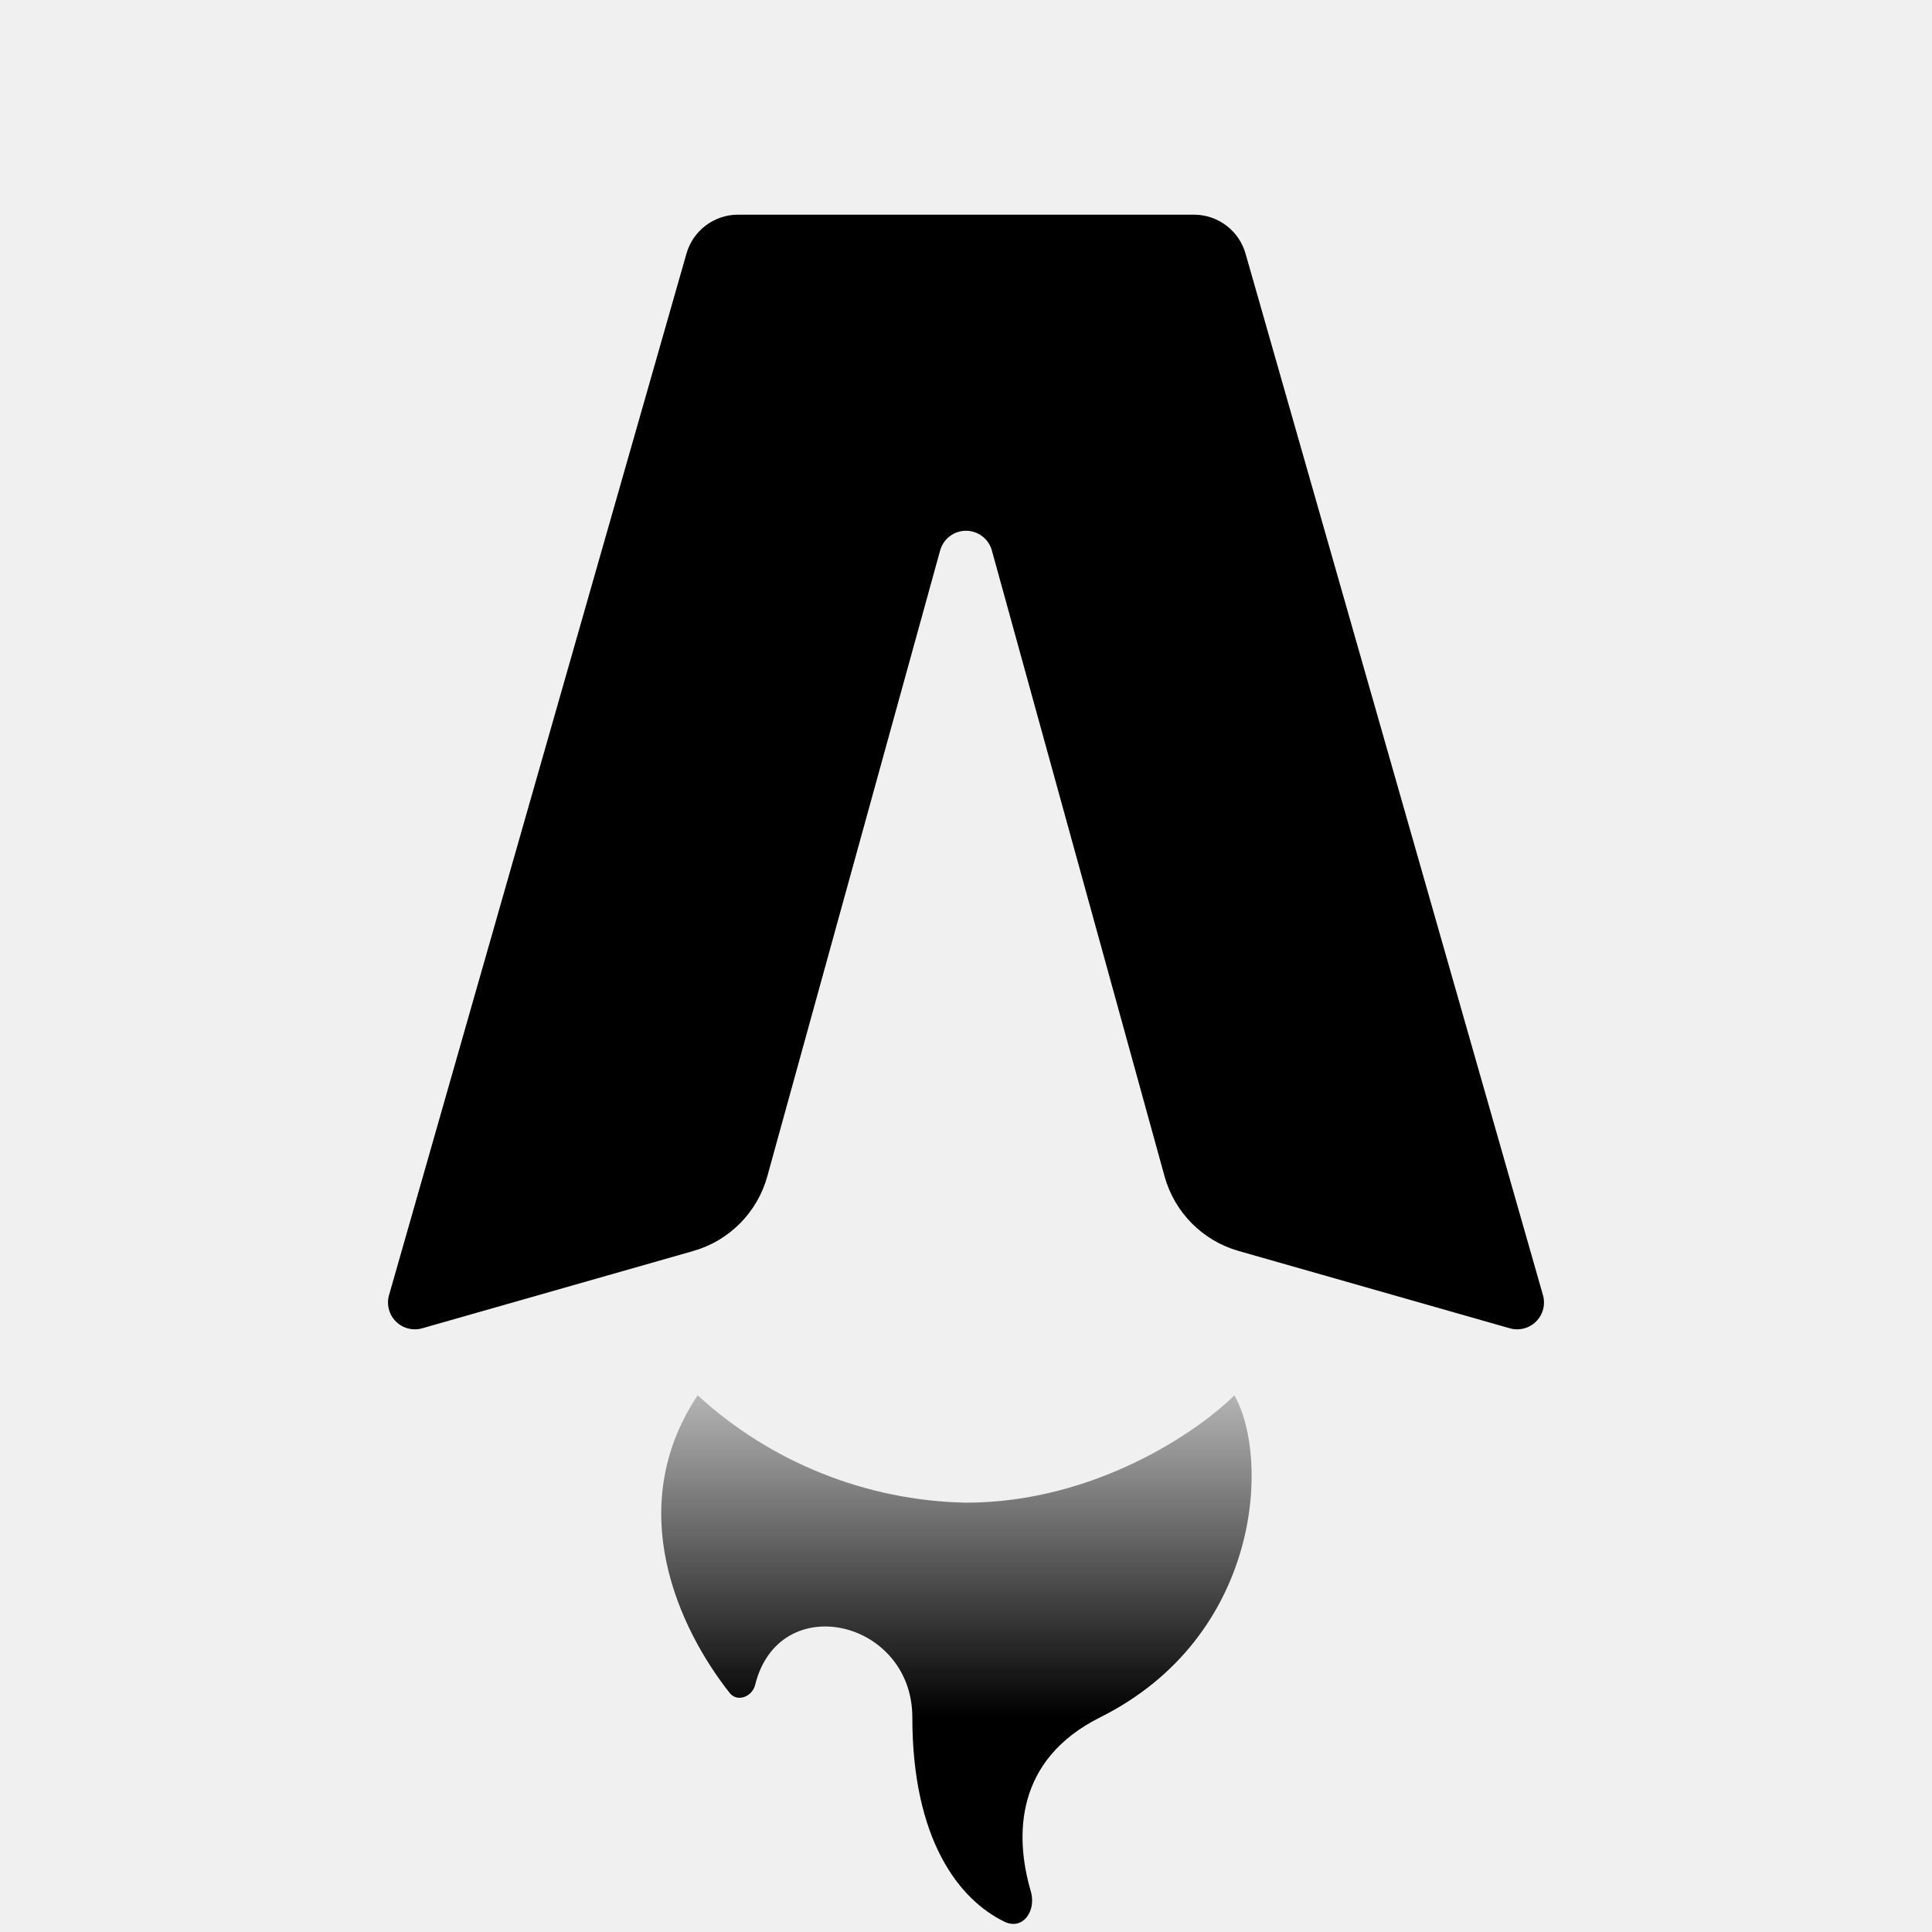
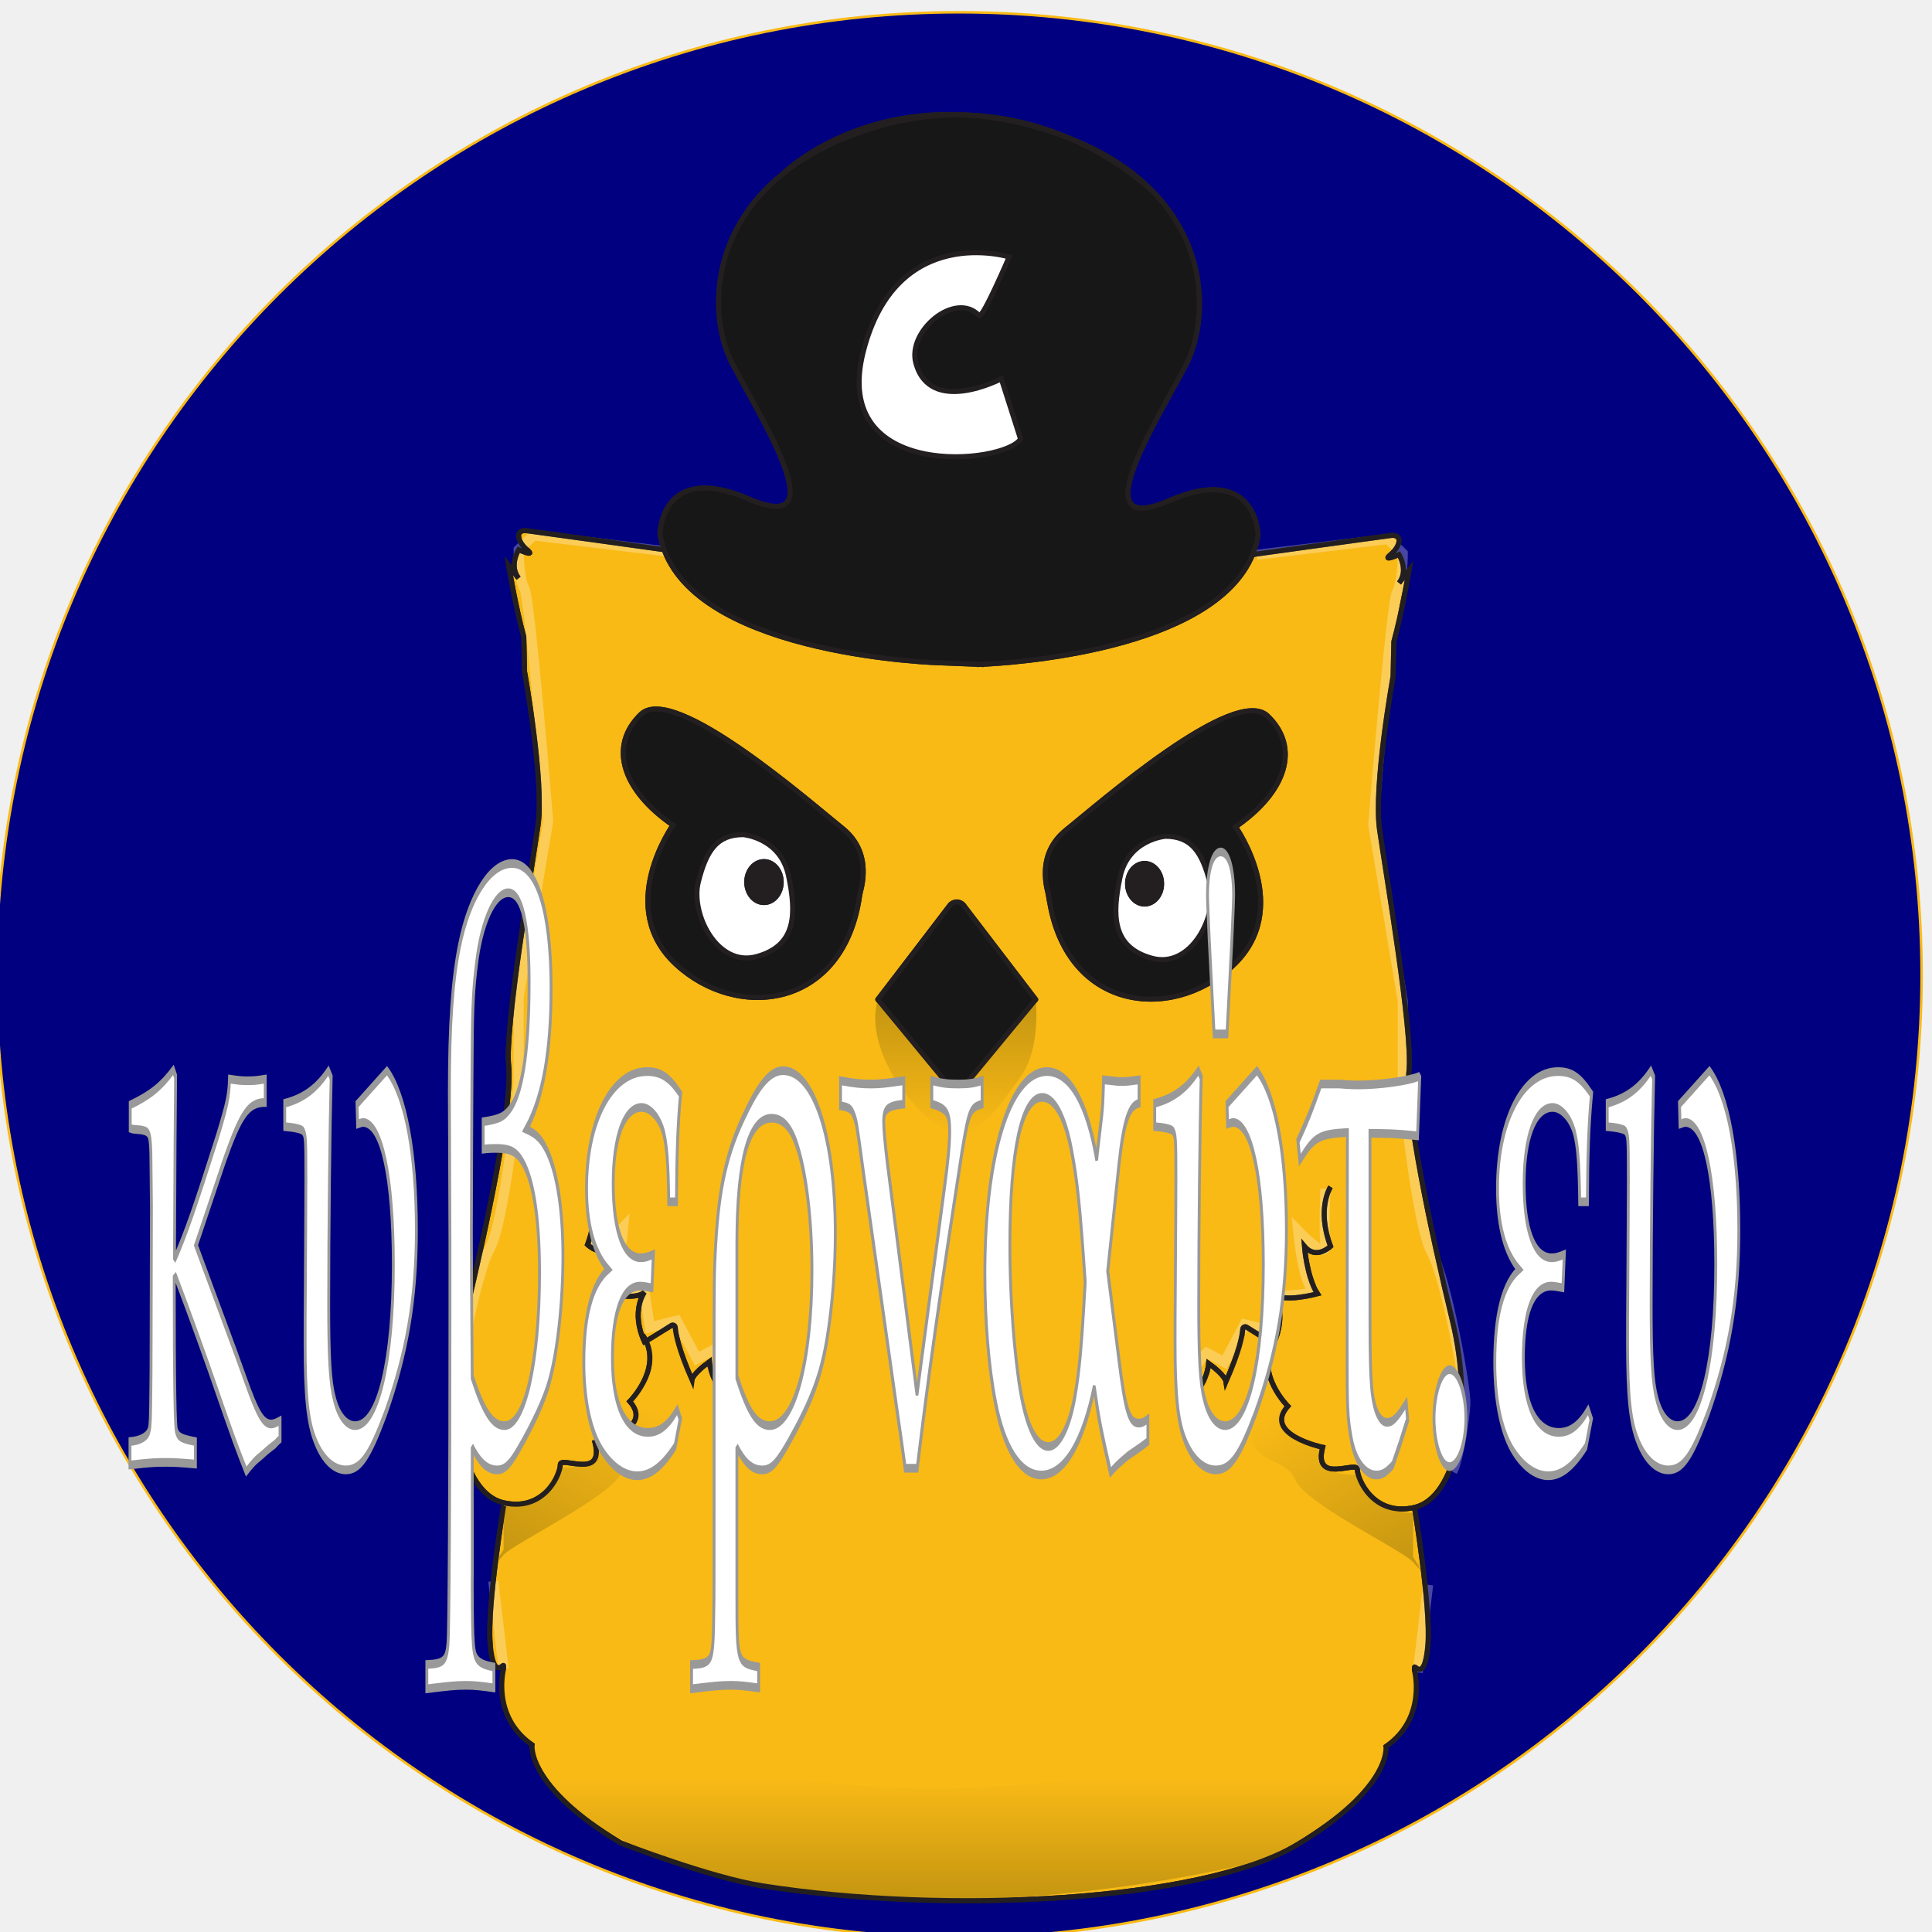
- <svg xmlns="http://www.w3.org/2000/svg" fill="none" viewBox="0 0 36 36">
-   <path fill="#000" d="M22.25 4h-8.5a1 1 0 0 0-.96.73l-5.54 19.4a.5.5 0 0 0 .62.62l5.05-1.44a2 2 0 0 0 1.38-1.4l3.22-11.66a.5.5 0 0 1 .96 0l3.22 11.67a2 2 0 0 0 1.38 1.39l5.05 1.44a.5.5 0 0 0 .62-.62l-5.54-19.4a1 1 0 0 0-.96-.73Z" />
-   <path fill="url(#gradient)" d="M18 28a7.63 7.63 0 0 1-5-2c-1.4 2.1-.35 4.35.6 5.55.14.17.41.07.47-.15.44-1.8 2.93-1.22 2.93.6 0 2.28.87 3.4 1.72 3.81.34.16.59-.2.49-.56-.31-1.05-.29-2.46 1.29-3.25 3-1.5 3.17-4.83 2.5-6-.67.67-2.6 2-5 2Z" />
-   <defs>
-     <linearGradient id="gradient" x1="16" x2="16" y1="32" y2="24" gradientUnits="userSpaceOnUse">
-       <stop stop-color="#000" />
-       <stop offset="1" stop-color="#000" stop-opacity="0" />
+ <svg xmlns="http://www.w3.org/2000/svg" xmlns:xlink="http://www.w3.org/1999/xlink" role="img" viewBox="18.01 19.26 350.74 350.74" version="1.1" id="svg2">
+   <defs id="defs2">
+     <linearGradient id="linear-gradient" x1="210.438" x2="210.438" y1="619.915" y2="721.738" gradientUnits="userSpaceOnUse" gradientTransform="matrix(0.4572131,0,0,0.4572131,94.71726,34.19298)">
+       <stop offset=".524" stop-color="#f9ba16" id="stop1" />
+       <stop offset="1" stop-color="#c49511" id="stop2" />
    </linearGradient>
+     <linearGradient xlink:href="#linear-gradient-2" id="linearGradient35" gradientUnits="userSpaceOnUse" x1="104.782" y1="496.956" x2="46.691" y2="597.572" gradientTransform="matrix(0.4572131,0,0,0.4572131,94.71726,34.19298)" />
+     <linearGradient id="linear-gradient-2" x1="104.782" x2="46.691" y1="496.956" y2="597.572" gradientUnits="userSpaceOnUse">
+       <stop offset=".283" stop-color="#f9ba16" id="stop3" />
+       <stop offset="1" stop-color="#c49511" id="stop4" />
+     </linearGradient>
+     <linearGradient id="linear-gradient-3" x1="211.751" x2="211.751" y1="417.111" y2="364.211" gradientUnits="userSpaceOnUse" gradientTransform="matrix(0.4572131,0,0,0.4572131,94.71726,34.19298)">
+       <stop offset=".005" stop-color="#f9ba16" id="stop5" />
+       <stop offset="1" stop-color="#c49511" id="stop6" />
+     </linearGradient>
+     <linearGradient id="linear-gradient-4" x1="199.703" x2="141.612" y1="499.784" y2="600.401" gradientTransform="matrix(-0.4572131,0,0,0.4572131,332.6565,34.19298)" xlink:href="#linear-gradient-2" />
  </defs>
-   <style>
-     @media (prefers-color-scheme:dark){:root{filter:invert(100%)}}
-   </style>
+   <style id="style1">svg {enable-background:new 0 0 389 389}</style>
+   <circle style="fill:#000080;stroke:#f9ba16;stroke-width:0.458;fill-opacity:1" id="path35" cx="192.091" cy="196.26" r="174.771" />
+   <path d="m 237.72,179.706 c -1.44,-5.751 -3.388,-8.622 -8.164,-8.622 0,0 -6.785,0.569 -8.216,7.466 -1.439,6.897 -1.439,12.647 5.742,14.656 7.19,2.017 12.07,-7.759 10.638,-13.501 z m -29.312,2.293 c -0.121,-0.854 -2.586,-7.466 3.155,-12.07 5.75,-4.595 30.605,-26.432 36.571,-20.691 5.966,5.75 3.379,13.794 -5.819,20.122 0,0 10.63,14.94 -0.577,25.285 -11.208,10.345 -30.459,8.044 -33.329,-12.647 z M 199.787,88.028 c 0,0 -12.897,6.776 -15.518,-2.871 -1.587,-5.819 7.181,-13.147 11.492,-8.621 0.63,0.655 5.457,-10.63 5.457,-10.63 0,0 -20.518,-6.328 -26.493,17.242 -5.974,23.562 25.726,20.398 28.553,15.803 z m 45.64,31.872 c -7.13,17.518 -43.985,19.742 -49.425,19.976 h -0.017 l -7.087,-0.276 c 0,0 -43.2,-1.095 -50.321,-20.544 a 15.969,15.969 0 0 1 -0.759,-2.906 c 0,0 0.216,-13.191 16.165,-6.294 15.949,6.897 2.155,-14.656 -3.018,-24.57 -4,-7.664 -4.647,-23.389 9.182,-34.484 0.009,-0.009 0.026,-0.017 0.035,-0.034 4.06,-3.25 9.38,-6.104 16.216,-8.233 a 51.348,51.348 0 0 1 17.389,-2.371 0.415,0.415 0 0 1 0.103,0 60.568,60.568 0 0 1 13.94,2.672 c 1.345,0.414 2.621,0.862 3.845,1.336 a 0.03,0.03 0 0 1 0.017,0.009 54.481,54.481 0 0 1 15.613,9.854 c 0.06,0.069 0.121,0.121 0.155,0.164 0.06,0.052 0.095,0.086 0.095,0.086 10.207,10.75 9.336,24.346 5.707,31.303 -5.172,9.915 -18.966,31.467 -3.018,24.571 15.949,-6.897 16.165,6.293 16.165,6.293 a 15.134,15.134 0 0 1 -0.983,3.448 z" class="cls-1" id="path6" style="fill:#171717;stroke-width:0.457" />
+   <path d="m 225.797,175.524 c 1.983,0 3.586,1.871 3.586,4.173 0,2.302 -1.603,4.173 -3.586,4.173 -1.974,0 -3.578,-1.871 -3.578,-4.173 0,-2.302 1.603,-4.173 3.578,-4.173 z" class="cls-2" id="path7" style="fill:#231f20;stroke-width:0.457" />
+   <path d="m 222.219,179.696 c 0,2.302 1.603,4.173 3.578,4.173 1.983,0 3.586,-1.871 3.586,-4.173 0,-2.302 -1.603,-4.173 -3.586,-4.173 -1.974,0 -3.578,1.871 -3.578,4.173 z m 7.336,-8.613 c 4.776,0 6.725,2.871 8.164,8.621 1.431,5.742 -3.449,15.518 -10.638,13.501 -7.181,-2.009 -7.181,-7.759 -5.742,-14.656 1.431,-6.897 8.216,-7.466 8.216,-7.466 z M 184.269,85.157 c 2.621,9.647 15.518,2.871 15.518,2.871 l 3.492,10.923 c -2.828,4.595 -34.528,7.759 -28.553,-15.803 5.974,-23.57 26.492,-17.242 26.492,-17.242 0,0 -4.828,11.285 -5.456,10.63 -4.311,-4.526 -13.079,2.802 -11.492,8.621 z" class="cls-3" id="path8" style="fill:#ffffff;stroke-width:0.457" />
+   <path d="m 206.037,200.715 -12.811,15.51 a 1.936,1.936 0 0 1 -3.061,0 l -12.802,-15.51 13.078,-17.096 a 1.587,1.587 0 0 1 2.517,0 z" class="cls-1" id="path9" style="fill:#171717;stroke-width:0.457" />
+   <path fill="#f9ba16" d="m 140.758,194.344 c 11.208,10.345 30.467,8.043 33.338,-12.647 0.121,-0.854 2.586,-7.466 -3.164,-12.07 -5.742,-4.595 -30.605,-26.432 -36.562,-20.691 -5.966,5.75 -3.379,13.794 5.819,20.122 0,0 -10.638,14.94 0.569,25.286 z m 49.408,21.88 a 1.936,1.936 0 0 0 3.061,0 l 12.811,-15.51 -13.079,-17.096 a 1.587,1.587 0 0 0 -2.517,0 l -13.078,17.095 z m 21.398,-46.296 c -5.742,4.604 -3.276,11.216 -3.155,12.07 2.871,20.691 22.122,22.992 33.329,12.647 11.208,-10.345 0.577,-25.286 0.577,-25.286 9.199,-6.328 11.785,-14.371 5.819,-20.122 -5.966,-5.741 -30.821,16.096 -36.571,20.691 z m -102.023,122.17 a 1.522,1.522 0 0 1 -0.172,-0.035 c -7.475,-1.724 -10.923,-17.242 -6.897,-33.907 4.017,-16.673 8.621,-38.442 7.888,-45.407 -0.732,-6.966 4.181,-35.631 5.328,-43.684 1.146,-8.043 -2.448,-27.872 -2.448,-27.872 -0.078,-4.001 -0.138,-6.32 -0.138,-6.32 -1.44,-5.172 -2.741,-12.932 -2.741,-12.932 l 1.801,2.293 c -1.801,-2.293 0,-5.173 0,-5.173 0,0 3.242,1.44 1.518,0 -1.725,-1.431 -2.302,-3.733 0,-3.448 2.207,0.284 23.242,3.207 24.898,3.44 7.121,19.449 50.321,20.544 50.321,20.544 l 7.087,0.276 h 0.017 c 5.44,-0.233 42.295,-2.457 49.425,-19.975 l 0.052,0.026 c 0,0 22.699,-3.155 25.001,-3.448 2.293,-0.285 1.724,2.017 0,3.448 -1.724,1.44 1.517,0 1.517,0 0,0 1.801,2.88 0,5.173 l 1.801,-2.293 c 0,0 -1.31,7.759 -2.75,12.932 0,0 -0.06,2.319 -0.138,6.319 0,0 -3.595,19.829 -2.448,27.873 1.155,8.052 6.069,36.717 5.336,43.683 -0.733,6.966 3.863,28.734 7.889,45.408 4.017,16.665 0.569,32.183 -6.897,33.907 0,0 3.018,18.104 2.44,25.001 -0.578,6.897 -2.44,3.448 -2.44,4.026 v 0.569 c 0,0 2.293,8.621 -5.173,13.794 0,0 1.147,7.474 -16.095,17.819 -17.242,10.345 -63.616,12.751 -97.134,7.475 -9.518,-1.5 -25.683,-7.776 -25.683,-7.776 -17.242,-10.345 -16.095,-17.82 -16.095,-17.82 -7.475,-5.172 -5.173,-13.794 -5.173,-13.794 v -0.569 c 0,-0.577 -1.871,2.871 -2.44,-4.026 -0.577,-6.897 2.44,-25.001 2.44,-25.001 z" id="path10" style="stroke-width:0.457" />
+   <path d="m 156.698,175.222 c 1.983,0 3.586,1.871 3.586,4.173 0,2.302 -1.603,4.173 -3.586,4.173 -1.974,0 -3.578,-1.871 -3.578,-4.173 0,-2.302 1.603,-4.173 3.578,-4.173 z" class="cls-2" id="path11" style="fill:#231f20;stroke-width:0.457" />
+   <path d="m 174.096,181.697 c -2.871,20.691 -22.13,22.992 -33.338,12.647 -11.208,-10.345 -0.569,-25.286 -0.569,-25.286 -9.199,-6.328 -11.785,-14.371 -5.819,-20.122 5.957,-5.741 30.821,16.096 36.562,20.691 5.75,4.604 3.285,11.216 3.164,12.07 z m -21.156,-10.914 c -4.768,0 -6.716,2.871 -8.156,8.621 -1.44,5.742 3.448,15.518 10.63,13.501 7.19,-2.009 7.19,-7.759 5.75,-14.656 -1.44,-6.897 -8.224,-7.466 -8.224,-7.466 z" class="cls-1" id="path12" style="fill:#171717;stroke-width:0.457" />
+   <path d="m 259.557,234.734 c 0,0 -2.586,3.879 0,10.777 0,0 -2.586,2.586 -4.742,0 0,0 0.431,5.604 2.371,8.621 0,0 -6.25,1.724 -7.974,0 0,0 2.586,3.448 0,9.052 a 0.443,0.443 0 0 1 -0.121,-0.06 c -0.233,-0.112 -0.897,-0.491 -2.75,-1.664 l -2.018,-1.267 a 0.45,0.45 0 0 0 -0.698,0.345 c -0.078,1.216 -0.604,3.991 -3.035,9.544 0,0 -0.146,-1.147 -3.164,-3.302 0,0 -0.285,4.595 -4.164,6.75 m -24.855,-91.53 c -0.121,-0.854 -2.586,-7.466 3.155,-12.07 5.75,-4.595 30.605,-26.432 36.571,-20.691 5.966,5.75 3.379,13.794 -5.819,20.122 0,0 10.63,14.94 -0.577,25.285 -11.208,10.345 -30.459,8.044 -33.329,-12.647 z" class="cls-5" id="path13" style="fill:none;stroke:#231f20;stroke-width:0.914px;stroke-miterlimit:10" />
+   <path d="m 229.555,171.084 c 0,0 -6.785,0.569 -8.216,7.466 -1.439,6.897 -1.439,12.647 5.742,14.656 7.19,2.017 12.07,-7.759 10.638,-13.501 -1.44,-5.75 -3.388,-8.621 -8.164,-8.621 z M 193.786,40.164 C 172.932,38.793 160.871,50.104 160.181,50.768 m 51.494,-6.595 a 57.163,57.163 0 0 0 -3.845,-1.336 60.568,60.568 0 0 0 -13.94,-2.672 m 33.571,14.035 a 0.923,0.923 0 0 0 -0.155,-0.164 c -3.673,-3.793 -8.759,-7.224 -15.613,-9.854 m -15.691,95.694 c 5.44,-0.233 42.295,-2.457 49.425,-19.975 a 15.134,15.134 0 0 0 0.983,-3.448 c 0,0 -0.215,-13.191 -16.164,-6.294 -15.949,6.897 -2.155,-14.656 3.018,-24.57 3.629,-6.957 4.5,-20.553 -5.707,-31.303 m -32.226,85.616 0.655,-0.026 m -86.548,152.749 c 0,0 -3.018,18.104 -2.44,25.001 0.569,6.897 2.44,3.448 2.44,4.026 v 0.569 c 0,0 -2.302,8.621 5.173,13.794 0,0 -1.147,7.474 16.095,17.819 0,0 16.165,6.276 25.683,7.776 33.519,5.276 79.892,2.871 97.134,-7.475 17.242,-10.346 16.095,-17.82 16.095,-17.82 7.466,-5.172 5.173,-13.794 5.173,-13.794 v -0.569 c 0,-0.578 1.862,2.871 2.44,-4.026 0.577,-6.897 -2.44,-25.001 -2.44,-25.001 M 124.671,234.432 c 0,0 2.586,3.879 0,10.777 0,0 2.586,2.586 4.742,0 0,0 -0.431,5.604 -2.371,8.621 0,0 6.25,1.724 7.974,0 0,0 -2.586,3.448 0,9.052 a 1.559,1.559 0 0 0 0.293,-0.155 c 0.337,-0.181 1.052,-0.603 2.578,-1.568 l 2.009,-1.268 a 0.449,0.449 0 0 1 0.698,0.345 c 0.086,1.215 0.612,3.991 3.043,9.543 0,0 0.138,-1.147 3.155,-3.302 0,0 0.294,4.595 4.173,6.75 m 23.13,-91.53 c 0.121,-0.854 2.586,-7.466 -3.164,-12.07 -5.742,-4.595 -30.605,-26.432 -36.562,-20.691 -5.966,5.75 -3.379,13.794 5.819,20.122 0,0 -10.638,14.94 0.569,25.286 11.207,10.345 30.467,8.043 33.338,-12.647 z" class="cls-5" id="path14" style="fill:none;stroke:#231f20;stroke-width:0.914px;stroke-miterlimit:10" />
+   <path d="m 152.94,170.783 c 0,0 6.785,0.569 8.224,7.466 1.439,6.897 1.44,12.647 -5.75,14.656 -7.181,2.017 -12.07,-7.759 -10.63,-13.501 1.44,-5.75 3.388,-8.621 8.156,-8.621 z M 227.556,54.285 c 0,0 -0.035,-0.035 -0.095,-0.086 -0.034,-0.043 -0.095,-0.095 -0.155,-0.164 a 54.481,54.481 0 0 0 -15.613,-9.854 0.03,0.03 0 0 0 -0.017,-0.009 51.303,51.303 0 0 0 -17.786,-4.008 0.415,0.415 0 0 0 -0.103,0 51.348,51.348 0 0 0 -17.389,2.371 c -6.836,2.13 -12.155,4.983 -16.216,8.233 -0.009,0.017 -0.026,0.026 -0.035,0.034 -13.828,11.095 -13.181,26.82 -9.181,34.484 5.172,9.914 18.966,31.467 3.018,24.571 -15.949,-6.897 -16.165,6.293 -16.165,6.293 a 15.969,15.969 0 0 0 0.759,2.906 c 7.121,19.449 50.321,20.544 50.321,20.544 l 7.087,0.276 h 0.017 l 0.621,0.026" class="cls-5" id="path15" style="fill:none;stroke:#231f20;stroke-width:0.914px;stroke-miterlimit:10" />
+   <path d="m 177.363,200.715 13.078,-17.096 a 1.587,1.587 0 0 1 2.517,0 l 13.079,17.096 m -28.674,0 12.802,15.51 a 1.936,1.936 0 0 0 3.061,0 l 12.811,-15.51 M 195.761,76.536 c 0.629,0.655 5.457,-10.63 5.457,-10.63 0,0 -20.518,-6.328 -26.493,17.242 -5.974,23.562 25.726,20.398 28.553,15.803 l -3.491,-10.923 c 0,0 -12.897,6.776 -15.518,-2.871 -1.587,-5.819 7.181,-13.147 11.492,-8.621 z" class="cls-6" id="path16" style="fill:none;stroke:#231f20;stroke-width:0.914px;stroke-linecap:round;stroke-miterlimit:10" />
+   <path d="m 249.496,262.468 a 5.401,5.401 0 0 0 -0.405,0.655 c -3.138,5.561 2.707,11.414 2.707,11.414 -4.595,5.173 6.32,7.466 6.32,7.466 -1.724,6.897 6.328,2.302 6.31,4.026 -0.009,1.724 2.888,8.621 10.363,6.897 7.466,-1.724 10.914,-17.242 6.897,-33.907 -4.026,-16.673 -8.621,-38.442 -7.889,-45.408 0.732,-6.966 -4.181,-35.631 -5.336,-43.683 -1.147,-8.044 2.448,-27.872 2.448,-27.872 0.078,-4.001 0.138,-6.319 0.138,-6.319 1.44,-5.173 2.75,-12.932 2.75,-12.932 l -1.801,2.293 c 1.801,-2.293 0,-5.172 0,-5.172 0,0 -3.242,1.44 -1.518,0 1.725,-1.431 2.294,-3.733 0,-3.448 -2.302,0.293 -25.001,3.448 -25.001,3.448 M 134.654,261.606 a 7.558,7.558 0 0 1 0.655,1.12 c 2.578,5.414 -2.957,10.949 -2.957,10.949 4.604,5.172 -6.319,7.466 -6.319,7.466 1.724,6.897 -6.32,2.302 -6.311,4.026 0.017,1.707 -2.845,8.518 -10.182,6.931 a 1.522,1.522 0 0 1 -0.172,-0.035 c -7.475,-1.724 -10.923,-17.242 -6.897,-33.907 4.017,-16.673 8.621,-38.442 7.888,-45.407 -0.732,-6.966 4.181,-35.631 5.328,-43.684 1.146,-8.043 -2.448,-27.872 -2.448,-27.872 -0.078,-4.001 -0.138,-6.32 -0.138,-6.32 -1.44,-5.172 -2.741,-12.932 -2.741,-12.932 l 1.801,2.293 c -1.801,-2.293 0,-5.173 0,-5.173 0,0 3.242,1.44 1.518,0 -1.725,-1.431 -2.302,-3.733 0,-3.448 2.207,0.284 23.242,3.207 24.898,3.44 a 0.474,0.474 0 0 1 0.103,0.008" class="cls-5" id="path17" style="fill:none;stroke:#231f20;stroke-width:0.914px;stroke-miterlimit:10" />
+   <path fill="url(#linear-gradient)" d="m 114.61,336.015 c 0,0 3.108,19.641 46.009,26.209 42.901,6.568 87.611,-5.506 87.611,-5.506 0,0 18.173,-10.258 19.78,-15.329 l 1.608,-5.072 c 0,0 6.613,-3.164 5.173,-13.794 0,0 -23.319,14.843 -65.811,20.119 -43.967,5.46 -75.797,-7.184 -84.309,-12.07 -8.512,-4.885 -17.673,-12.946 -17.673,-12.946 0,0 -0.972,4.387 2.44,4.595 0,0 -1.644,8.757 2.682,11.571 4.326,2.815 2.49,2.223 2.49,2.223 z" id="path18" style="fill:url(#linear-gradient);stroke-width:0.457" />
+   <path fill="url(#linear-gradient-2)" d="m 146.982,267.62 c -0.189,-1.143 -3.523,2.604 -3.523,2.604 l -2.865,-9.989 -5.578,2.647 c 0,0 4.325,4.468 -2.524,10.647 0,0 4.645,4.454 -6.275,7.615 0,0 3.11,4.311 -6.492,4.598 0,0 -1.579,2.213 -3.571,5.049 -3,1.837 -6.717,1.833 -6.717,1.833 v 7.961 c -1.484,2.284 -1.945,3.235 0,0.962 1.79,-2.091 19.653,-10.633 21.377,-14.944 1.724,-4.311 8.547,-2.586 7.865,-9.483 -0.681,-6.897 0.181,-6.322 3.342,-3.592 3.161,2.73 8.943,-0.302 8.943,-0.302 0,0 -3.795,-4.464 -3.984,-5.607 z" id="path19" style="fill:url(#linearGradient35);stroke-width:0.457" />
+   <path fill="url(#linear-gradient-3)" d="m 177.363,200.715 c 0,0 11.055,14.771 12.802,15.51 1.747,0.738 1.5,1.889 7.573,-5.464 l 8.298,-10.046 c 0,0 1.023,8.874 -2.759,14.046 -3.782,5.172 -8.093,12.357 -13.84,9.484 -5.747,-2.874 -14.667,-14.587 -12.075,-23.53 z" id="path20" style="fill:url(#linear-gradient-3);stroke-width:0.457" />
+   <path fill="url(#linear-gradient-4)" d="m 236.993,268.913 c 0.189,-1.143 3.522,2.604 3.522,2.604 l 2.865,-9.989 5.578,2.647 c 0,0 -4.325,4.468 2.524,10.647 0,0 -4.645,4.454 6.275,7.615 0,0 -3.11,4.31 6.492,4.598 0,0 1.579,2.214 3.57,5.049 3,1.837 6.718,1.834 6.718,1.834 v 7.961 c 1.483,2.285 1.945,3.235 0,0.962 -1.79,-2.091 -19.653,-10.633 -21.378,-14.943 -1.725,-4.31 -8.546,-2.586 -7.865,-9.484 0.681,-6.897 -0.181,-6.322 -3.342,-3.592 -3.161,2.73 -8.943,-0.302 -8.943,-0.302 0,0 3.794,-4.465 3.983,-5.608 z" id="path21" style="fill:url(#linear-gradient-4);stroke-width:0.457" />
+   <path fill="none" stroke="#ffffff" stroke-miterlimit="10" stroke-width="1.829" d="m 138.68,119.314 -23.837,-2.86 -2.681,2.611 c 0,0 0,5.172 1.052,7.043 1.052,1.871 4.311,42.243 4.311,42.243 l -5.362,31.993 v 15.639 c 0,0 -2.475,24.922 -5.238,29.958 -2.763,5.037 -6.281,24.923 -6.127,27.587 0.155,2.665 1.202,9.98 2.362,12.217 m 23.058,-51.313 c 0,0 0.287,7.342 0,10.216 -0.287,2.874 4.944,-2.586 4.944,-2.586 0,0 -0.836,8.923 -2.478,10.345 -1.642,1.422 6.333,1.423 6.333,1.423 l 0.972,6.406 4.885,-1.218 3.659,6.897 3.238,-1.724 c 0,0 3.196,3.031 3.196,6.034 m -43.407,36.084 1.879,15.913 m 136.719,-202.243 23.837,-2.86 2.682,2.611 c 0,0 0,5.172 -1.052,7.043 -1.052,1.871 -4.311,42.243 -4.311,42.243 l 5.363,31.993 v 15.639 c 0,0 2.475,24.922 5.237,29.958 2.762,5.037 6.282,24.923 6.127,27.587 -0.155,2.665 -1.202,9.98 -2.362,12.217 M 258.619,235.097 c 0,0 -0.287,7.342 0,10.216 0.287,2.874 -4.944,-2.586 -4.944,-2.586 0,0 0.837,8.923 2.478,10.345 1.641,1.423 -6.333,1.422 -6.333,1.422 l -0.972,6.406 -4.885,-1.218 -3.659,6.897 -3.238,-1.724 c 0,0 -3.196,3.031 -3.196,6.034 m 43.408,36.084 -1.88,15.913" opacity="0.28" id="path22" />
+   <path d="m 208.408,181.999 c -0.121,-0.854 -2.586,-7.466 3.155,-12.07 5.75,-4.595 30.605,-26.432 36.571,-20.691 5.966,5.75 3.379,13.794 -5.819,20.122 0,0 10.63,14.94 -0.577,25.285 -11.208,10.345 -30.459,8.044 -33.329,-12.647 z m 21.147,-10.914 c 0,0 -6.785,0.569 -8.216,7.466 -1.439,6.897 -1.439,12.647 5.742,14.656 7.19,2.017 12.07,-7.759 10.638,-13.501 -1.44,-5.75 -3.388,-8.621 -8.164,-8.621 z m -33.57,-31.209 -7.087,-0.276 c 0,0 -43.2,-1.095 -50.321,-20.544 a 15.969,15.969 0 0 1 -0.759,-2.906 c 0,0 0.216,-13.191 16.165,-6.294 15.949,6.897 2.155,-14.656 -3.018,-24.57 -4,-7.664 -4.647,-23.389 9.182,-34.484 0.009,-0.009 0.026,-0.017 0.035,-0.034 4.06,-3.25 9.38,-6.104 16.216,-8.233 a 51.348,51.348 0 0 1 17.389,-2.371 0.415,0.415 0 0 1 0.103,0 60.568,60.568 0 0 1 13.94,2.672 c 1.345,0.414 2.621,0.862 3.845,1.336 a 0.03,0.03 0 0 1 0.017,0.009 54.481,54.481 0 0 1 15.613,9.854 c 0.06,0.069 0.121,0.121 0.155,0.164 0.06,0.052 0.095,0.086 0.095,0.086 10.207,10.75 9.336,24.346 5.707,31.303 -5.172,9.915 -18.966,31.467 -3.018,24.571 15.949,-6.897 16.165,6.293 16.165,6.293 a 15.134,15.134 0 0 1 -0.983,3.449 c -7.13,17.518 -43.985,19.742 -49.425,19.975 z M 199.787,88.028 c 0,0 -12.897,6.776 -15.518,-2.871 -1.587,-5.819 7.181,-13.147 11.492,-8.621 0.63,0.655 5.457,-10.63 5.457,-10.63 0,0 -20.518,-6.328 -26.493,17.242 -5.974,23.562 25.726,20.398 28.553,15.803 z" class="cls-1" id="path23" style="fill:#171717;stroke-width:0.457" />
+   <path d="m 225.797,175.524 c 1.983,0 3.586,1.871 3.586,4.173 0,2.302 -1.603,4.173 -3.586,4.173 -1.974,0 -3.578,-1.871 -3.578,-4.173 0,-2.302 1.603,-4.173 3.578,-4.173 z" class="cls-2" id="path24" style="fill:#231f20;stroke-width:0.457" />
+   <path d="m 225.797,175.524 c -1.974,0 -3.578,1.871 -3.578,4.173 0,2.302 1.603,4.173 3.578,4.173 1.983,0 3.586,-1.871 3.586,-4.173 0,-2.302 -1.603,-4.173 -3.586,-4.173 z m -4.457,3.026 c 1.431,-6.897 8.216,-7.466 8.216,-7.466 4.776,0 6.724,2.871 8.164,8.621 1.431,5.742 -3.449,15.518 -10.638,13.501 -7.181,-2.009 -7.181,-7.759 -5.742,-14.656 z m -37.071,-93.393 c 2.621,9.647 15.518,2.871 15.518,2.871 l 3.492,10.923 c -2.828,4.595 -34.528,7.759 -28.553,-15.803 5.974,-23.57 26.492,-17.242 26.492,-17.242 0,0 -4.828,11.285 -5.456,10.63 -4.311,-4.526 -13.079,2.802 -11.492,8.621 z" class="cls-3" id="path25" style="fill:#ffffff;stroke-width:0.457" />
+   <path d="m 193.226,216.225 a 1.936,1.936 0 0 1 -3.061,0 l -12.802,-15.51 13.078,-17.096 a 1.587,1.587 0 0 1 2.517,0 l 13.079,17.096 z" class="cls-1" id="path26" style="fill:#171717;stroke-width:0.457" />
+   <path d="m 152.94,170.783 c 0,0 6.785,0.569 8.224,7.466 1.439,6.897 1.44,12.647 -5.75,14.656 -7.181,2.017 -12.07,-7.759 -10.63,-13.501 1.44,-5.75 3.388,-8.621 8.156,-8.621 z m 7.345,8.613 c 0,-2.302 -1.603,-4.173 -3.586,-4.173 -1.974,0 -3.578,1.871 -3.578,4.173 0,2.302 1.603,4.173 3.578,4.173 1.983,0 3.586,-1.871 3.586,-4.173 z" class="cls-3" id="path27" style="fill:#ffffff;stroke-width:0.457" />
+   <path d="m 156.698,175.222 c 1.983,0 3.586,1.871 3.586,4.173 0,2.302 -1.603,4.173 -3.586,4.173 -1.974,0 -3.578,-1.871 -3.578,-4.173 0,-2.302 1.603,-4.173 3.578,-4.173 z" class="cls-2" id="path28" style="fill:#231f20;stroke-width:0.457" />
+   <path d="m 152.94,170.783 c -4.768,0 -6.716,2.871 -8.156,8.621 -1.44,5.742 3.448,15.518 10.63,13.501 7.19,-2.009 7.19,-7.759 5.75,-14.656 -1.44,-6.897 -8.224,-7.466 -8.224,-7.466 z m 21.156,10.914 c -2.871,20.691 -22.13,22.992 -33.338,12.647 -11.208,-10.345 -0.569,-25.286 -0.569,-25.286 -9.199,-6.328 -11.785,-14.371 -5.819,-20.122 5.957,-5.741 30.821,16.096 36.562,20.691 5.75,4.604 3.285,11.216 3.164,12.07 z" class="cls-1" id="path29" style="fill:#171717;stroke-width:0.457" />
+   <path d="m 259.557,234.734 c 0,0 -2.586,3.879 0,10.777 0,0 -2.586,2.586 -4.742,0 0,0 0.431,5.604 2.371,8.621 0,0 -6.25,1.724 -7.974,0 0,0 2.586,3.448 0,9.052 a 0.443,0.443 0 0 1 -0.121,-0.06 c -0.233,-0.112 -0.897,-0.491 -2.75,-1.664 l -2.018,-1.267 a 0.45,0.45 0 0 0 -0.698,0.345 c -0.078,1.216 -0.604,3.991 -3.035,9.544 0,0 -0.146,-1.147 -3.164,-3.302 0,0 -0.285,4.595 -4.164,6.75 m -24.855,-91.53 c -0.121,-0.854 -2.586,-7.466 3.155,-12.07 5.75,-4.595 30.605,-26.432 36.571,-20.691 5.966,5.75 3.379,13.794 -5.819,20.122 0,0 10.63,14.94 -0.577,25.285 -11.208,10.345 -30.459,8.044 -33.329,-12.647 z" class="cls-5" id="path30" style="fill:none;stroke:#231f20;stroke-width:0.914px;stroke-miterlimit:10" />
+   <path d="m 229.555,171.084 c 0,0 -6.785,0.569 -8.216,7.466 -1.439,6.897 -1.439,12.647 5.742,14.656 7.19,2.017 12.07,-7.759 10.638,-13.501 -1.44,-5.75 -3.388,-8.621 -8.164,-8.621 z M 193.786,40.164 C 172.932,38.793 160.871,50.104 160.181,50.768 m 51.494,-6.595 a 57.163,57.163 0 0 0 -3.845,-1.336 60.568,60.568 0 0 0 -13.94,-2.672 m 33.571,14.035 a 0.923,0.923 0 0 0 -0.155,-0.164 c -3.673,-3.793 -8.759,-7.224 -15.613,-9.854 m -15.691,95.694 c 5.44,-0.233 42.295,-2.457 49.425,-19.975 a 15.134,15.134 0 0 0 0.983,-3.448 c 0,0 -0.215,-13.191 -16.164,-6.294 -15.949,6.897 -2.155,-14.656 3.018,-24.57 3.629,-6.957 4.5,-20.553 -5.707,-31.303 m -32.226,85.616 0.655,-0.026 m -86.548,152.749 c 0,0 -3.018,18.104 -2.44,25.001 0.569,6.897 2.44,3.448 2.44,4.026 v 0.569 c 0,0 -2.302,8.621 5.173,13.794 0,0 -1.147,7.474 16.095,17.819 0,0 16.165,6.276 25.683,7.776 33.519,5.276 79.892,2.871 97.134,-7.475 17.242,-10.346 16.095,-17.82 16.095,-17.82 7.466,-5.172 5.173,-13.794 5.173,-13.794 v -0.569 c 0,-0.578 1.862,2.871 2.44,-4.026 0.577,-6.897 -2.44,-25.001 -2.44,-25.001 M 124.671,234.432 c 0,0 2.586,3.879 0,10.777 0,0 2.586,2.586 4.742,0 0,0 -0.431,5.604 -2.371,8.621 0,0 6.25,1.724 7.974,0 0,0 -2.586,3.448 0,9.052 a 1.559,1.559 0 0 0 0.293,-0.155 c 0.337,-0.181 1.052,-0.603 2.578,-1.568 l 2.009,-1.268 a 0.449,0.449 0 0 1 0.698,0.345 c 0.086,1.215 0.612,3.991 3.043,9.543 0,0 0.138,-1.147 3.155,-3.302 0,0 0.294,4.595 4.173,6.75 m 23.13,-91.53 c 0.121,-0.854 2.586,-7.466 -3.164,-12.07 -5.742,-4.595 -30.605,-26.432 -36.562,-20.691 -5.966,5.75 -3.379,13.794 5.819,20.122 0,0 -10.638,14.94 0.569,25.286 11.207,10.345 30.467,8.043 33.338,-12.647 z" class="cls-5" id="path31" style="fill:none;stroke:#231f20;stroke-width:0.914px;stroke-miterlimit:10" />
+   <path d="m 152.94,170.783 c 0,0 6.785,0.569 8.224,7.466 1.439,6.897 1.44,12.647 -5.75,14.656 -7.181,2.017 -12.07,-7.759 -10.63,-13.501 1.44,-5.75 3.388,-8.621 8.156,-8.621 z M 227.556,54.285 c 0,0 -0.035,-0.035 -0.095,-0.086 -0.034,-0.043 -0.095,-0.095 -0.155,-0.164 a 54.481,54.481 0 0 0 -15.613,-9.854 0.03,0.03 0 0 0 -0.017,-0.009 51.303,51.303 0 0 0 -17.786,-4.008 0.415,0.415 0 0 0 -0.103,0 51.348,51.348 0 0 0 -17.389,2.371 c -6.836,2.13 -12.155,4.983 -16.216,8.233 -0.009,0.017 -0.026,0.026 -0.035,0.034 -13.828,11.095 -13.181,26.82 -9.181,34.484 5.172,9.914 18.966,31.467 3.018,24.571 -15.949,-6.897 -16.165,6.293 -16.165,6.293 a 15.969,15.969 0 0 0 0.759,2.906 c 7.121,19.449 50.321,20.544 50.321,20.544 l 7.087,0.276 h 0.017 l 0.621,0.026" class="cls-5" id="path32" style="fill:none;stroke:#231f20;stroke-width:0.914px;stroke-miterlimit:10" />
+   <path d="m 177.363,200.715 13.078,-17.096 a 1.587,1.587 0 0 1 2.517,0 l 13.079,17.096 m -28.674,0 12.802,15.51 a 1.936,1.936 0 0 0 3.061,0 l 12.811,-15.51 M 195.761,76.536 c 0.629,0.655 5.457,-10.63 5.457,-10.63 0,0 -20.518,-6.328 -26.493,17.242 -5.974,23.562 25.726,20.398 28.553,15.803 l -3.491,-10.923 c 0,0 -12.897,6.776 -15.518,-2.871 -1.587,-5.819 7.181,-13.147 11.492,-8.621 z" class="cls-6" id="path33" style="fill:none;stroke:#231f20;stroke-width:0.914px;stroke-linecap:round;stroke-miterlimit:10" />
+   <path d="m 249.496,262.468 a 5.401,5.401 0 0 0 -0.405,0.655 c -3.138,5.561 2.707,11.414 2.707,11.414 -4.595,5.173 6.32,7.466 6.32,7.466 -1.724,6.897 6.328,2.302 6.31,4.026 -0.009,1.724 2.888,8.621 10.363,6.897 7.466,-1.724 10.914,-17.242 6.897,-33.907 -4.026,-16.673 -8.621,-38.442 -7.889,-45.408 0.732,-6.966 -4.181,-35.631 -5.336,-43.683 -1.147,-8.044 2.448,-27.872 2.448,-27.872 0.078,-4.001 0.138,-6.319 0.138,-6.319 1.44,-5.173 2.75,-12.932 2.75,-12.932 l -1.801,2.293 c 1.801,-2.293 0,-5.172 0,-5.172 0,0 -3.242,1.44 -1.518,0 1.725,-1.431 2.294,-3.733 0,-3.448 -2.302,0.293 -25.001,3.448 -25.001,3.448 M 134.654,261.606 a 7.558,7.558 0 0 1 0.655,1.12 c 2.578,5.414 -2.957,10.949 -2.957,10.949 4.604,5.172 -6.319,7.466 -6.319,7.466 1.724,6.897 -6.32,2.302 -6.311,4.026 0.017,1.707 -2.845,8.518 -10.182,6.931 a 1.522,1.522 0 0 1 -0.172,-0.035 c -7.475,-1.724 -10.923,-17.242 -6.897,-33.907 4.017,-16.673 8.621,-38.442 7.888,-45.407 -0.732,-6.966 4.181,-35.631 5.328,-43.684 1.146,-8.043 -2.448,-27.872 -2.448,-27.872 -0.078,-4.001 -0.138,-6.32 -0.138,-6.32 -1.44,-5.172 -2.741,-12.932 -2.741,-12.932 l 1.801,2.293 c -1.801,-2.293 0,-5.173 0,-5.173 0,0 3.242,1.44 1.518,0 -1.725,-1.431 -2.302,-3.733 0,-3.448 2.207,0.284 23.242,3.207 24.898,3.44 a 0.474,0.474 0 0 1 0.103,0.008" class="cls-5" id="path34" style="fill:none;stroke:#231f20;stroke-width:0.914px;stroke-miterlimit:10" />
+   <text xml:space="preserve" style="font-size:86.983px;font-family:Palatino;-inkscape-font-specification:Palatino;fill:#ffffff;stroke:#999999;stroke-width:0.904" x="71.043" y="163.358" id="text134" transform="scale(0.573701,1.743068)">
+     <tspan id="tspan134" style="fill:#ffffff;stroke:#999999;stroke-width:0.904" x="71.043" y="163.358">κυβερναύτ.ευ</tspan>
+   </text>
</svg>
